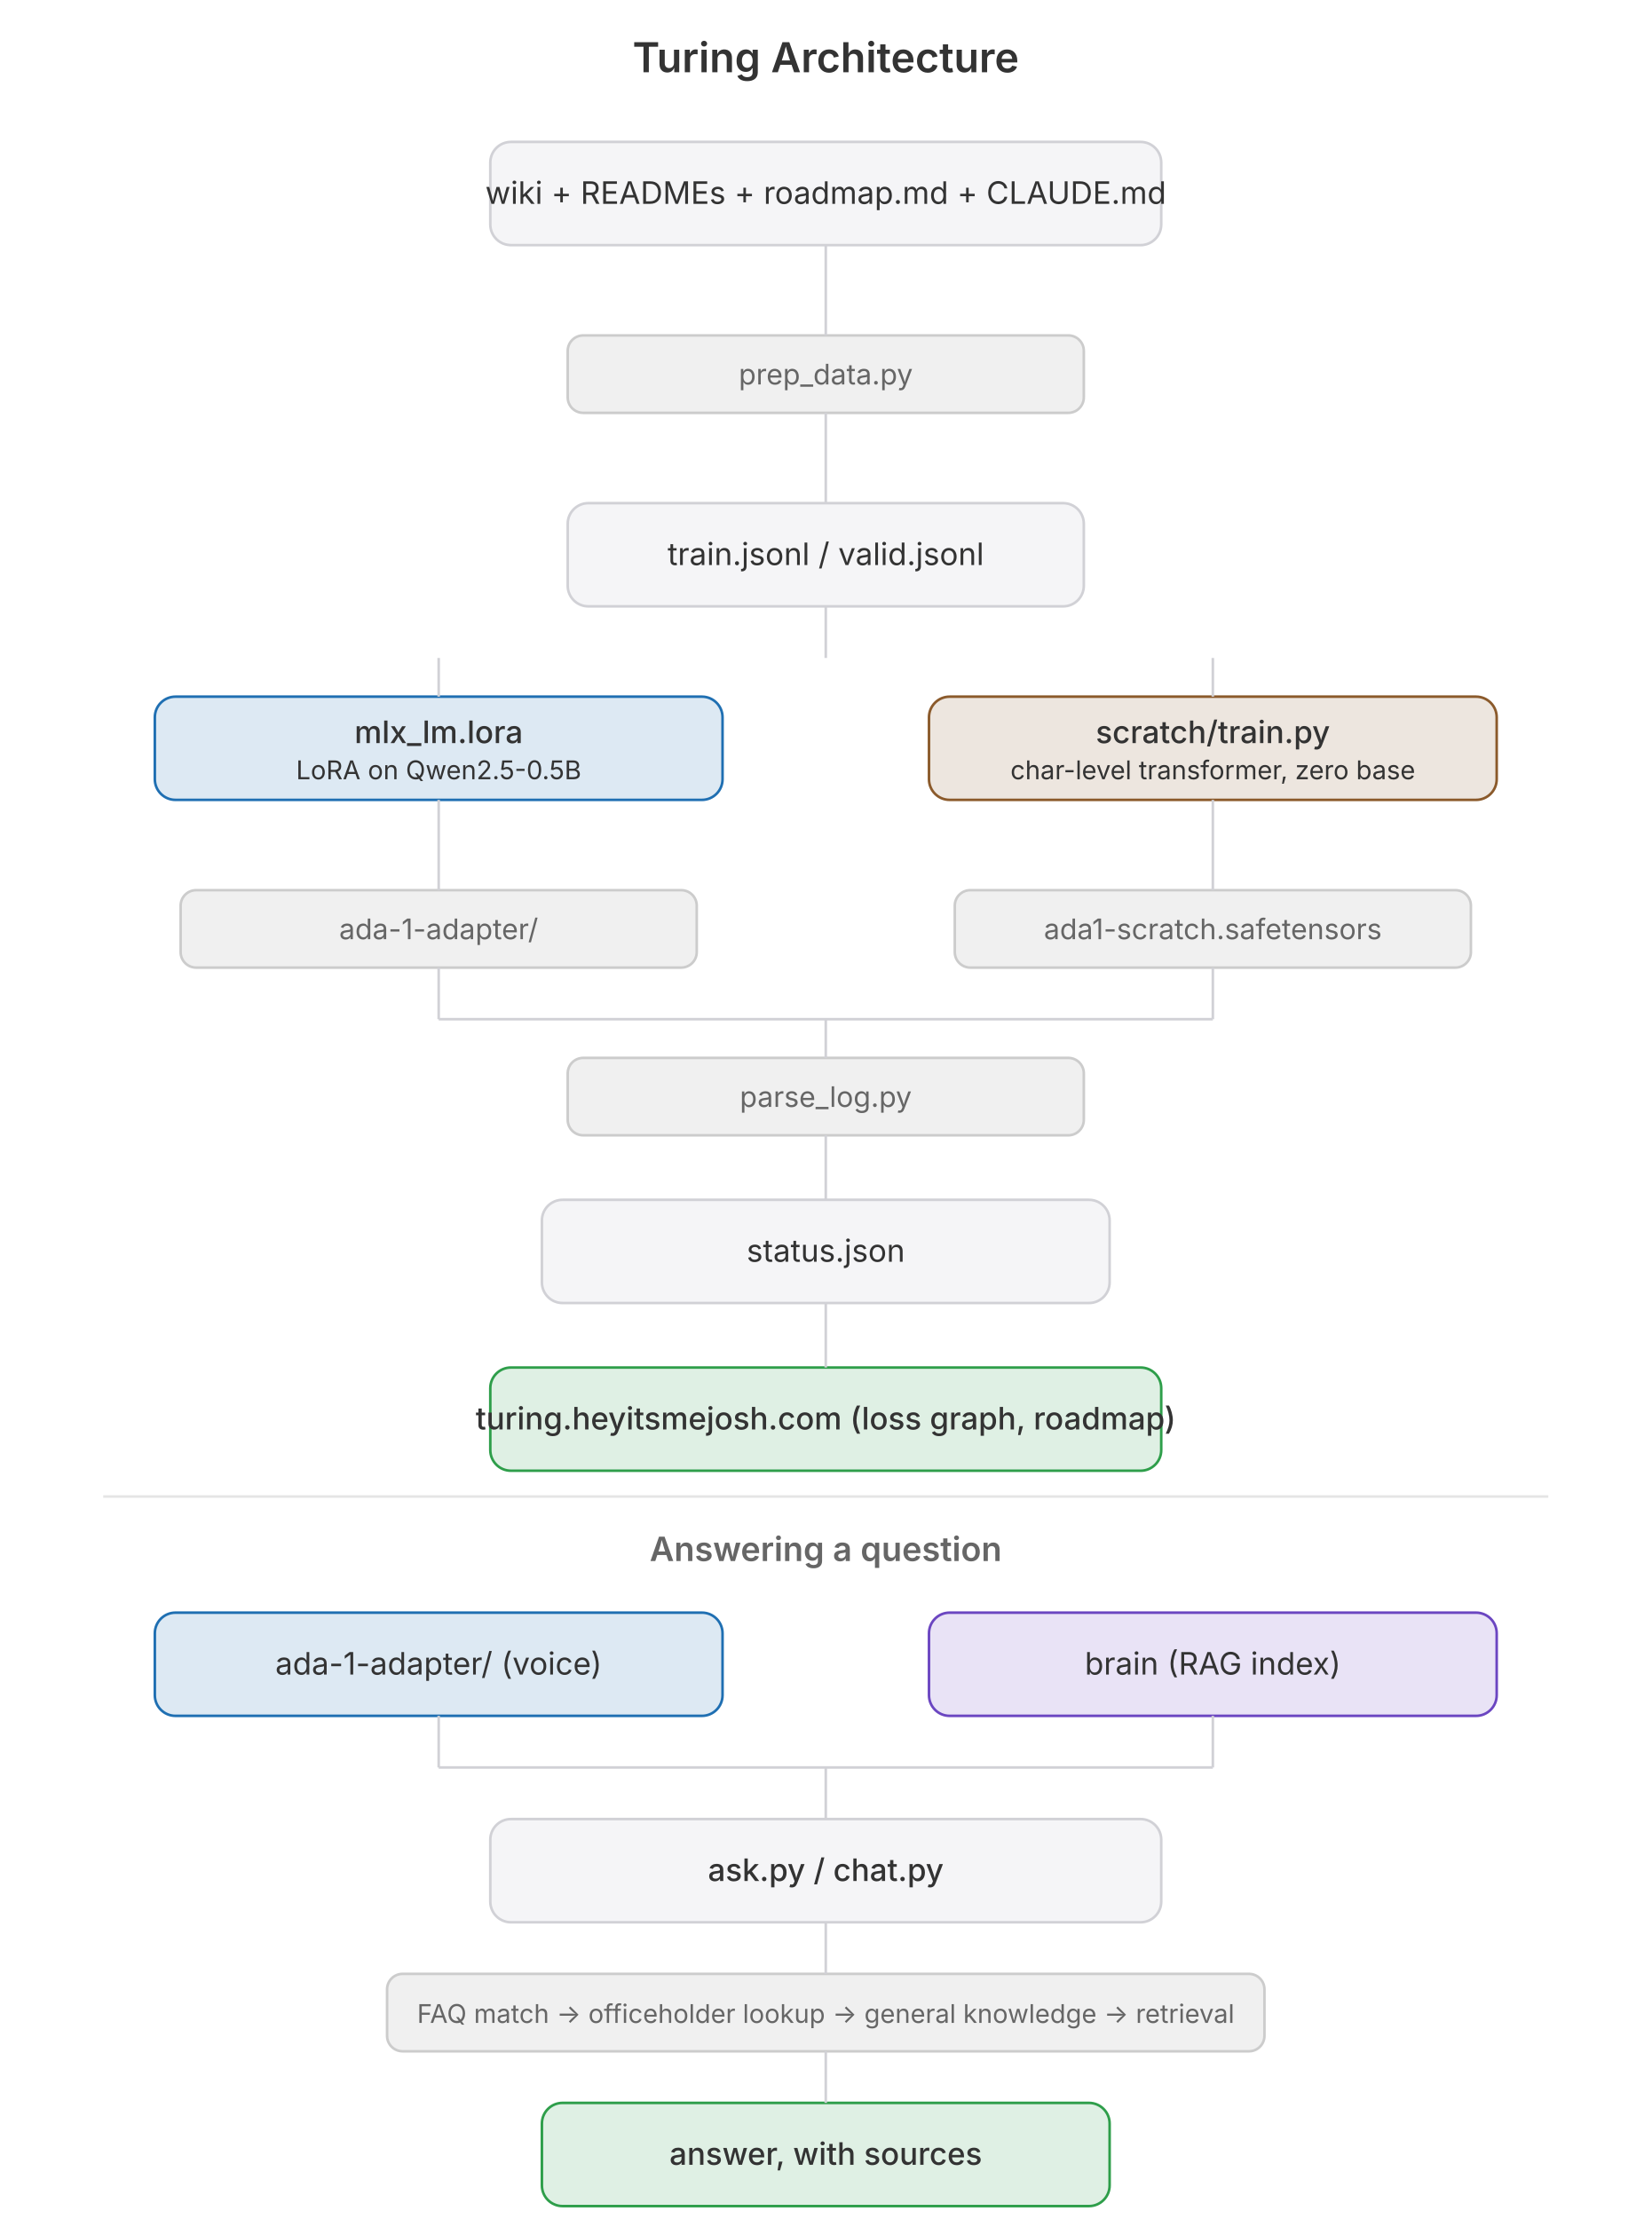
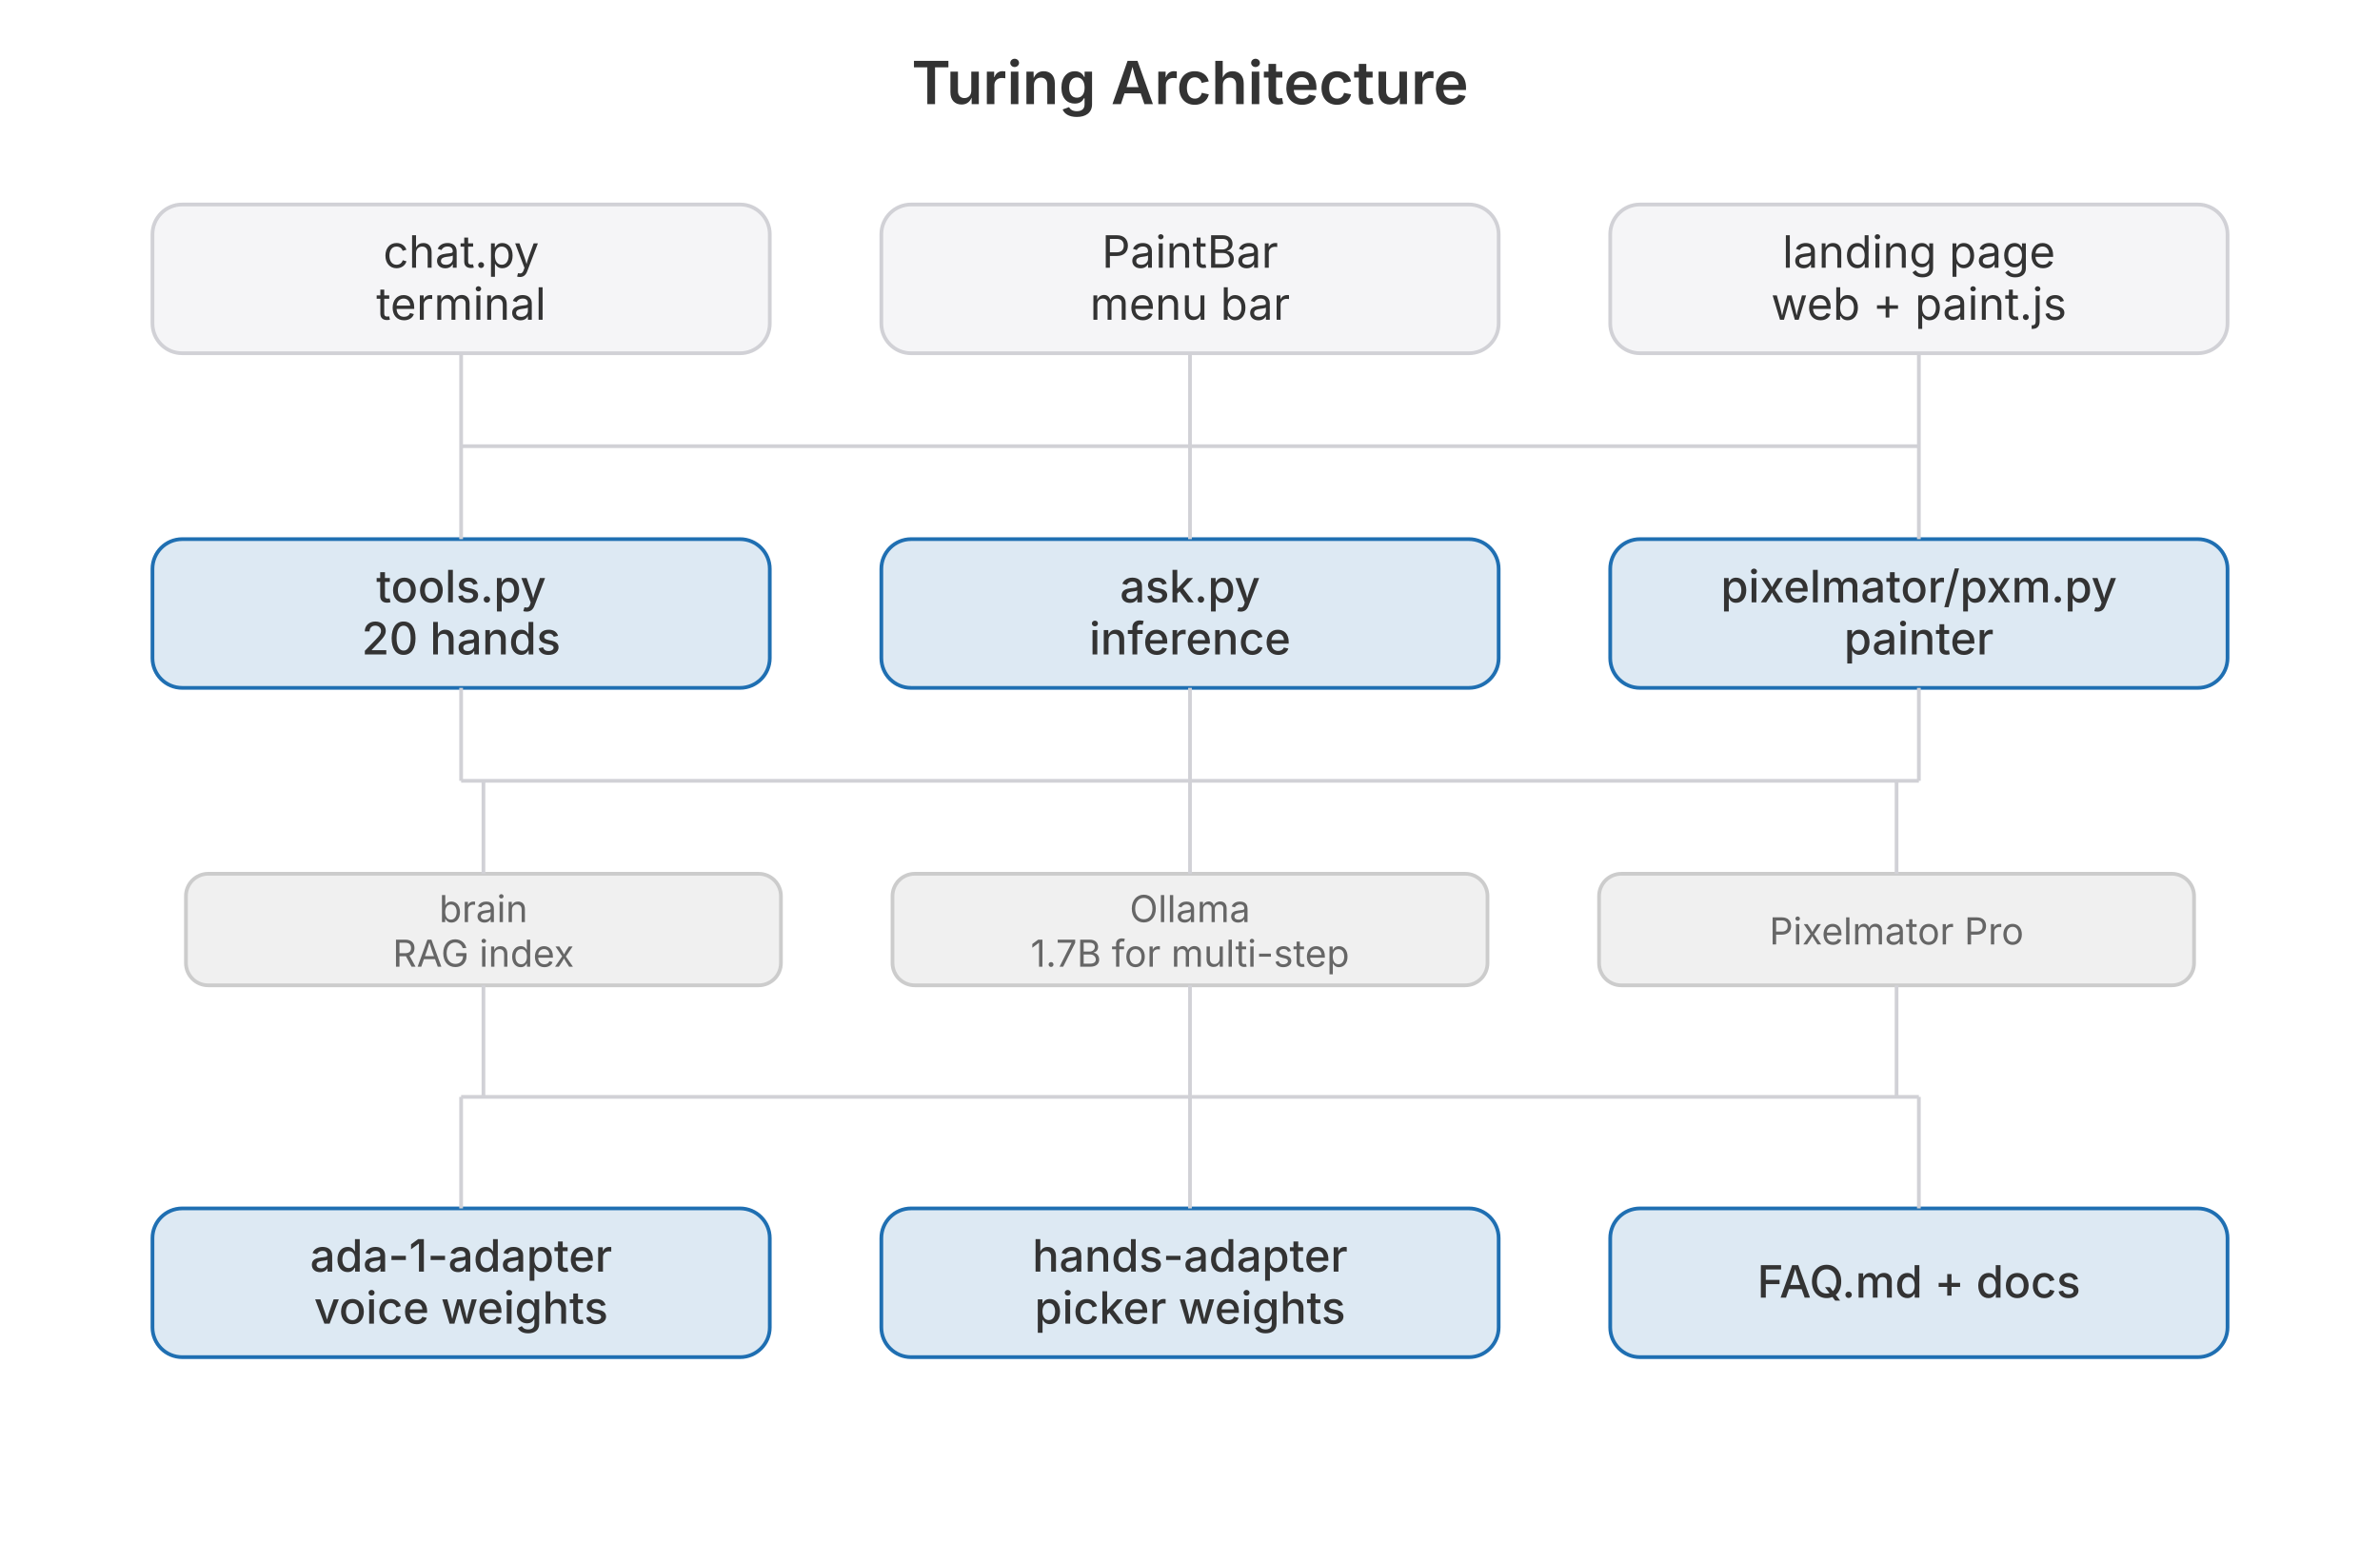
- <svg xmlns="http://www.w3.org/2000/svg" width="640" height="860" style="background:#fff;font-family:-apple-system,BlinkMacSystemFont,sans-serif" viewBox="0 0 640 860">
+ <svg xmlns="http://www.w3.org/2000/svg" width="640" height="420" style="background:#fff;font-family:-apple-system,BlinkMacSystemFont,sans-serif" viewBox="0 0 640 420">
  <text x="320" y="28" fill="#333" font-size="16" font-weight="600" text-anchor="middle">Turing Architecture</text>
-   <rect width="260" height="40" x="190" y="55" fill="#f5f5f7" stroke="#d1d1d6" rx="8" />
-   <text x="320" y="79" fill="#333" font-size="12" text-anchor="middle">wiki + READMEs + roadmap.md + CLAUDE.md</text>
-   <rect width="200" height="30" x="220" y="130" fill="#f0f0f0" stroke="#ccc" rx="6" />
-   <text x="320" y="149" fill="#666" font-size="11" text-anchor="middle">prep_data.py</text>
-   <rect width="200" height="40" x="220" y="195" fill="#f5f5f7" stroke="#d1d1d6" rx="8" />
-   <text x="320" y="219" fill="#333" font-size="12" text-anchor="middle">train.jsonl / valid.jsonl</text>
-   <rect width="220" height="40" x="60" y="270" fill="#1f6fb2" fill-opacity=".15" stroke="#1f6fb2" rx="8" />
-   <text x="170" y="288" fill="#333" font-size="12" font-weight="500" text-anchor="middle">mlx_lm.lora</text>
-   <text x="170" y="302" fill="#333" font-size="10" text-anchor="middle">LoRA on Qwen2.5-0.5B</text>
-   <rect width="220" height="40" x="360" y="270" fill="#8b5a2b" fill-opacity=".15" stroke="#8b5a2b" rx="8" />
-   <text x="470" y="288" fill="#333" font-size="12" font-weight="500" text-anchor="middle">scratch/train.py</text>
-   <text x="470" y="302" fill="#333" font-size="10" text-anchor="middle">char-level transformer, zero base</text>
-   <rect width="200" height="30" x="70" y="345" fill="#f0f0f0" stroke="#ccc" rx="6" />
-   <text x="170" y="364" fill="#666" font-size="11" text-anchor="middle">ada-1-adapter/</text>
-   <rect width="200" height="30" x="370" y="345" fill="#f0f0f0" stroke="#ccc" rx="6" />
-   <text x="470" y="364" fill="#666" font-size="11" text-anchor="middle">ada1-scratch.safetensors</text>
-   <rect width="200" height="30" x="220" y="410" fill="#f0f0f0" stroke="#ccc" rx="6" />
-   <text x="320" y="429" fill="#666" font-size="11" text-anchor="middle">parse_log.py</text>
-   <rect width="220" height="40" x="210" y="465" fill="#f5f5f7" stroke="#d1d1d6" rx="8" />
-   <text x="320" y="489" fill="#333" font-size="12" text-anchor="middle">status.json</text>
-   <rect width="260" height="40" x="190" y="530" fill="#2e9e4a" fill-opacity=".15" stroke="#2e9e4a" rx="8" />
-   <text x="320" y="554" fill="#333" font-size="12" font-weight="500" text-anchor="middle">turing.heyitsmejosh.com (loss graph, roadmap)</text>
-   <path stroke="#d1d1d6" fill="none" d="M320 95V130M320 160V195M320 235V255M170 255V270M470 255V270M170 310V345M470 310V345M170 375V395M170 395H320M320 395V410M470 375V395M470 395H320M320 440V465M320 505V530" />
-   <line x1="40" y1="580" x2="600" y2="580" stroke="#e5e5e5" />
-   <text x="320" y="605" fill="#666" font-size="13" font-weight="600" text-anchor="middle">Answering a question</text>
-   <rect width="220" height="40" x="60" y="625" fill="#1f6fb2" fill-opacity=".15" stroke="#1f6fb2" rx="8" />
-   <text x="170" y="649" fill="#333" font-size="12" text-anchor="middle">ada-1-adapter/ (voice)</text>
-   <rect width="220" height="40" x="360" y="625" fill="#6b46c1" fill-opacity=".15" stroke="#6b46c1" rx="8" />
-   <text x="470" y="649" fill="#333" font-size="12" text-anchor="middle">brain (RAG index)</text>
-   <rect width="260" height="40" x="190" y="705" fill="#f5f5f7" stroke="#d1d1d6" rx="8" />
-   <text x="320" y="729" fill="#333" font-size="12" font-weight="500" text-anchor="middle">ask.py / chat.py</text>
-   <rect width="340" height="30" x="150" y="765" fill="#f0f0f0" stroke="#ccc" rx="6" />
-   <text x="320" y="784" fill="#666" font-size="10" text-anchor="middle">FAQ match → officeholder lookup → general knowledge → retrieval</text>
-   <rect width="220" height="40" x="210" y="815" fill="#2e9e4a" fill-opacity=".15" stroke="#2e9e4a" rx="8" />
-   <text x="320" y="839" fill="#333" font-size="12" font-weight="500" text-anchor="middle">answer, with sources</text>
-   <path stroke="#d1d1d6" fill="none" d="M170 665V685M170 685H320M320 685V705M470 665V685M470 685H320M320 745V765M320 795V815" />
+   <rect width="166" height="40" x="41" y="55" fill="#f5f5f7" stroke="#d1d1d6" rx="8" />
+   <text x="124" y="72" fill="#333" font-size="12" text-anchor="middle">chat.py</text>
+   <text x="124" y="86" fill="#333" font-size="12" text-anchor="middle">terminal</text>
+   <rect width="166" height="40" x="237" y="55" fill="#f5f5f7" stroke="#d1d1d6" rx="8" />
+   <text x="320" y="72" fill="#333" font-size="12" text-anchor="middle">PaintBar</text>
+   <text x="320" y="86" fill="#333" font-size="12" text-anchor="middle">menu bar</text>
+   <rect width="166" height="40" x="433" y="55" fill="#f5f5f7" stroke="#d1d1d6" rx="8" />
+   <text x="516" y="72" fill="#333" font-size="12" text-anchor="middle">landing page</text>
+   <text x="516" y="86" fill="#333" font-size="12" text-anchor="middle">web + paint.js</text>
+   <rect width="166" height="40" x="41" y="145" fill="#1f6fb2" fill-opacity=".15" stroke="#1f6fb2" rx="8" />
+   <text x="124" y="162" fill="#333" font-size="12" font-weight="500" text-anchor="middle">tools.py</text>
+   <text x="124" y="176" fill="#333" font-size="12" font-weight="500" text-anchor="middle">20 hands</text>
+   <rect width="166" height="40" x="237" y="145" fill="#1f6fb2" fill-opacity=".15" stroke="#1f6fb2" rx="8" />
+   <text x="320" y="162" fill="#333" font-size="12" font-weight="500" text-anchor="middle">ask.py</text>
+   <text x="320" y="176" fill="#333" font-size="12" font-weight="500" text-anchor="middle">inference</text>
+   <rect width="166" height="40" x="433" y="145" fill="#1f6fb2" fill-opacity=".15" stroke="#1f6fb2" rx="8" />
+   <text x="516" y="162" fill="#333" font-size="12" font-weight="500" text-anchor="middle">pixelmator/pxm.py</text>
+   <text x="516" y="176" fill="#333" font-size="12" font-weight="500" text-anchor="middle">painter</text>
+   <rect width="160" height="30" x="50" y="235" fill="#f0f0f0" stroke="#ccc" rx="6" />
+   <text x="130" y="248" fill="#666" font-size="10" text-anchor="middle">brain</text>
+   <text x="130" y="260" fill="#666" font-size="10" text-anchor="middle">RAG index</text>
+   <rect width="160" height="30" x="240" y="235" fill="#f0f0f0" stroke="#ccc" rx="6" />
+   <text x="320" y="248" fill="#666" font-size="10" text-anchor="middle">Ollama</text>
+   <text x="320" y="260" fill="#666" font-size="10" text-anchor="middle">1.7B for multi-step</text>
+   <rect width="160" height="30" x="430" y="235" fill="#f0f0f0" stroke="#ccc" rx="6" />
+   <text x="510" y="254" fill="#666" font-size="10" text-anchor="middle">Pixelmator Pro</text>
+   <rect width="166" height="40" x="41" y="325" fill="#1f6fb2" fill-opacity=".15" stroke="#1f6fb2" rx="8" />
+   <text x="124" y="342" fill="#333" font-size="12" font-weight="500" text-anchor="middle">ada-1-adapter</text>
+   <text x="124" y="356" fill="#333" font-size="12" font-weight="500" text-anchor="middle">voice weights</text>
+   <rect width="166" height="40" x="237" y="325" fill="#1f6fb2" fill-opacity=".15" stroke="#1f6fb2" rx="8" />
+   <text x="320" y="342" fill="#333" font-size="12" font-weight="500" text-anchor="middle">hands-adapter</text>
+   <text x="320" y="356" fill="#333" font-size="12" font-weight="500" text-anchor="middle">picker weights</text>
+   <rect width="166" height="40" x="433" y="325" fill="#1f6fb2" fill-opacity=".15" stroke="#1f6fb2" rx="8" />
+   <text x="516" y="349" fill="#333" font-size="12" font-weight="500" text-anchor="middle">FAQ.md + docs</text>
+   <path stroke="#d1d1d6" fill="none" d="M124 95v25M320 95v25M516 95v25M124 120H516M124 120v25M320 120v25M516 120v25M124 120H516M124 185v25M320 185v25M516 185v25M124 210H516M130 210v25M320 210v25M510 210v25M130 210H510M130 265v30M320 265v30M510 265v30M130 295H510M124 295v30M320 295v30M516 295v30M124 295H516" />
</svg>
